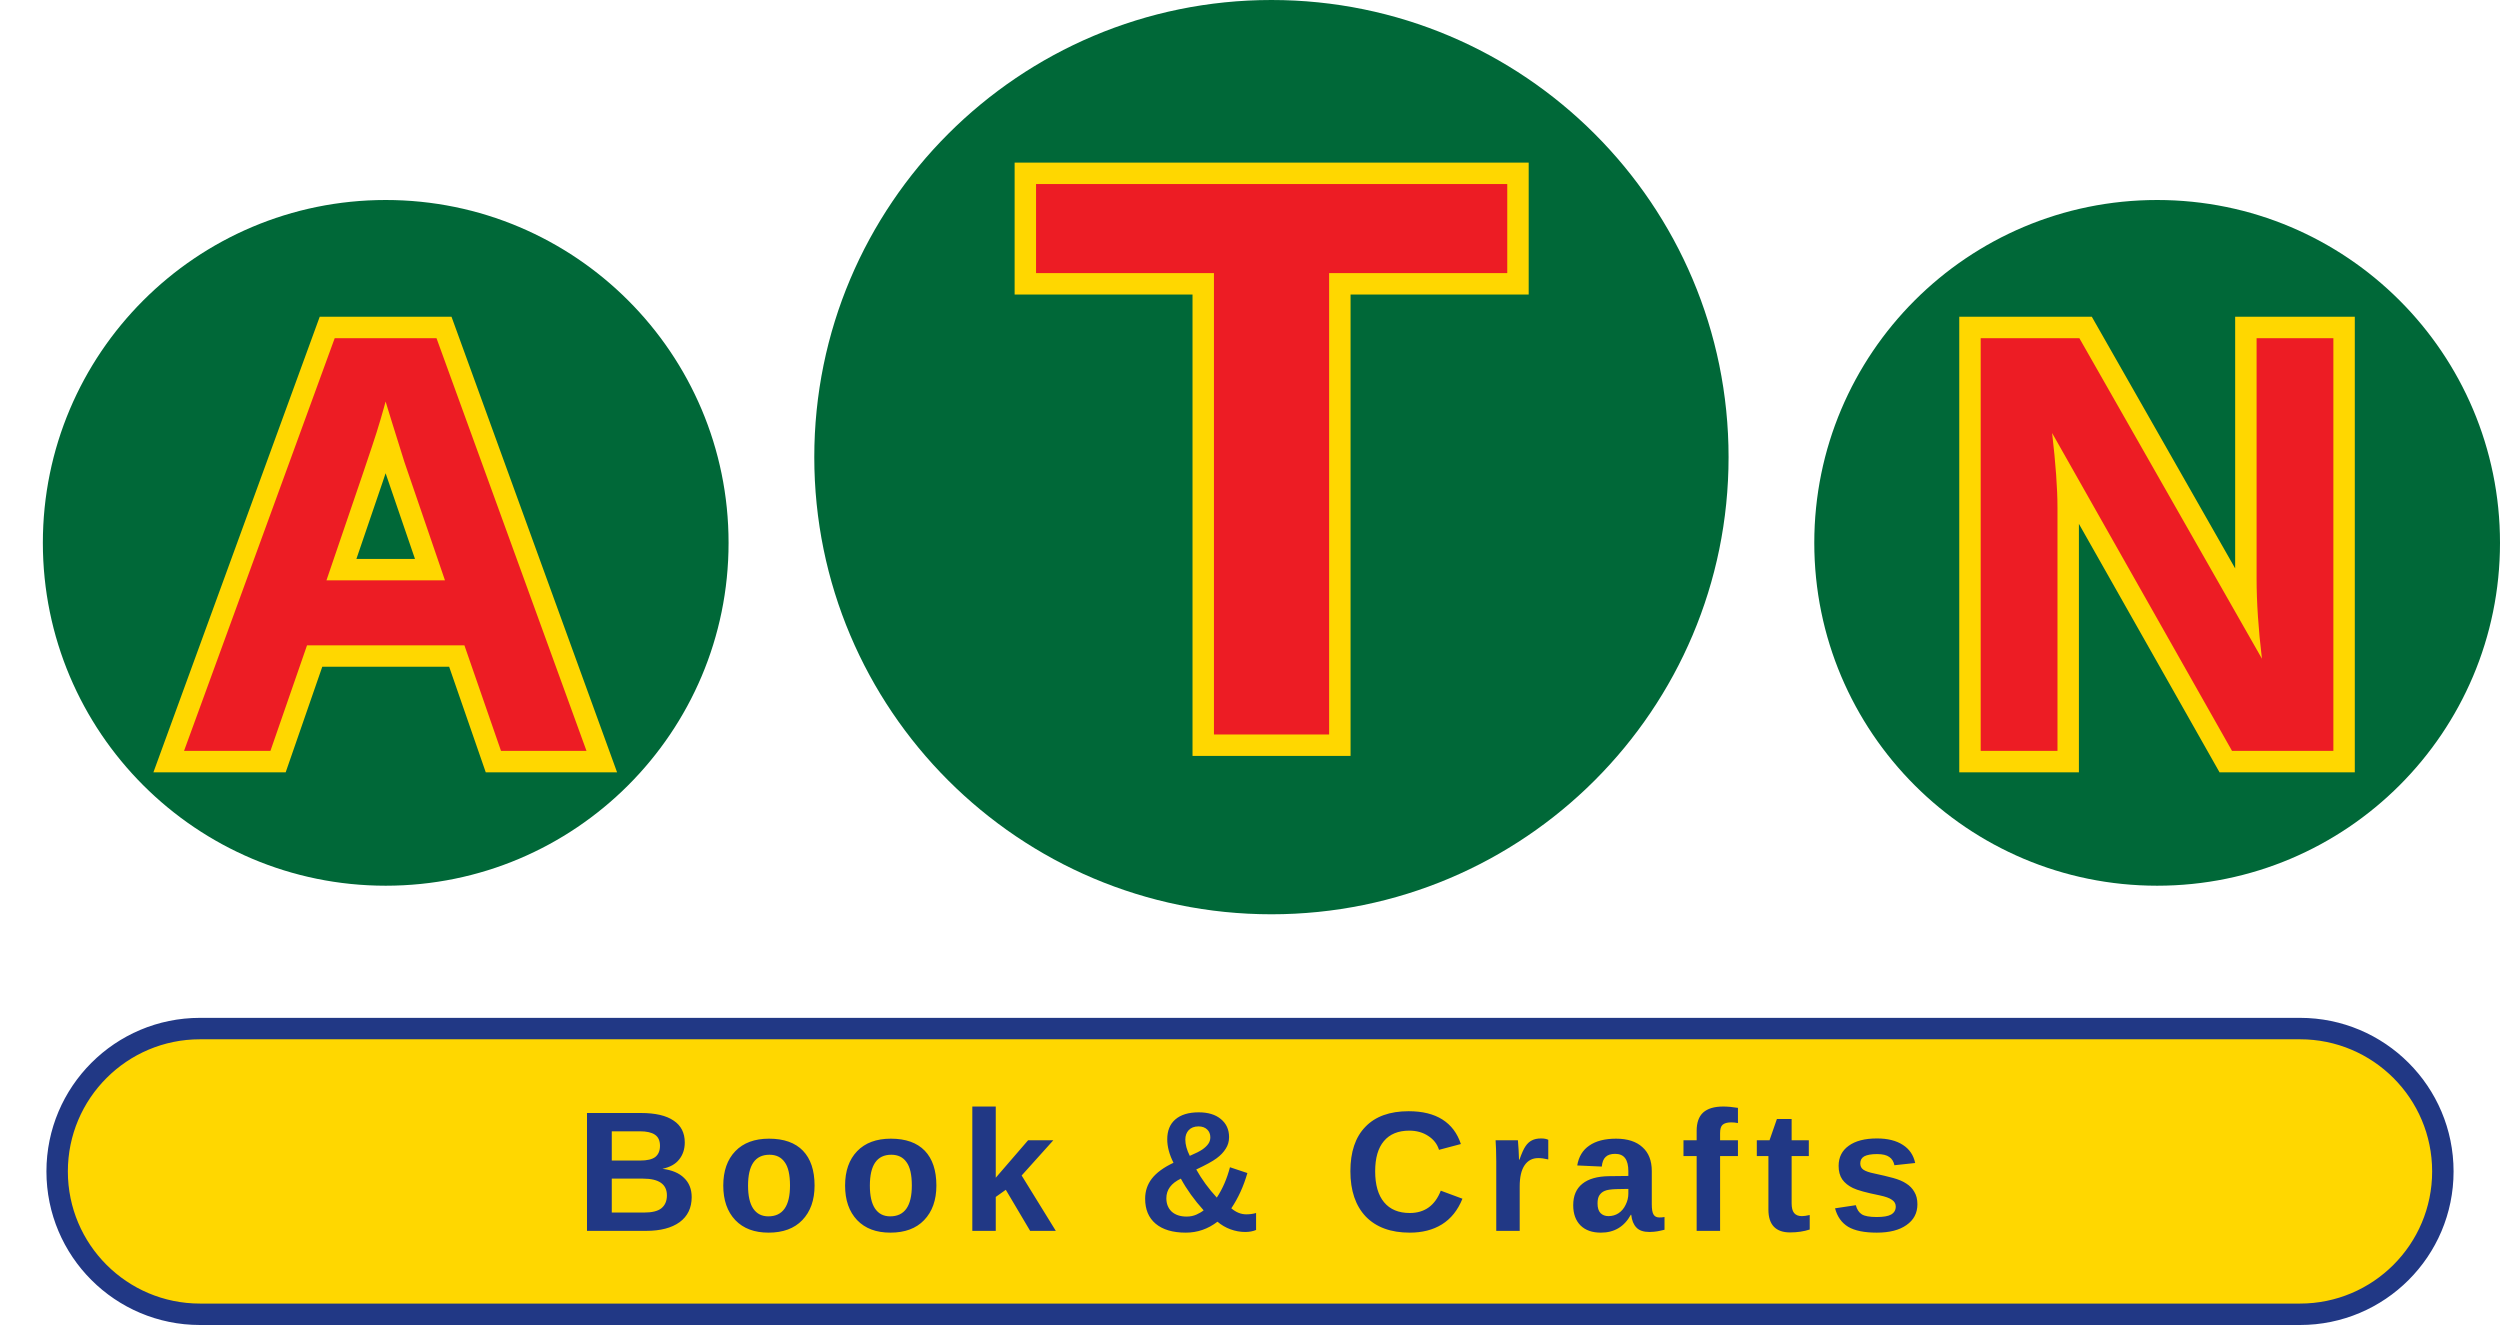
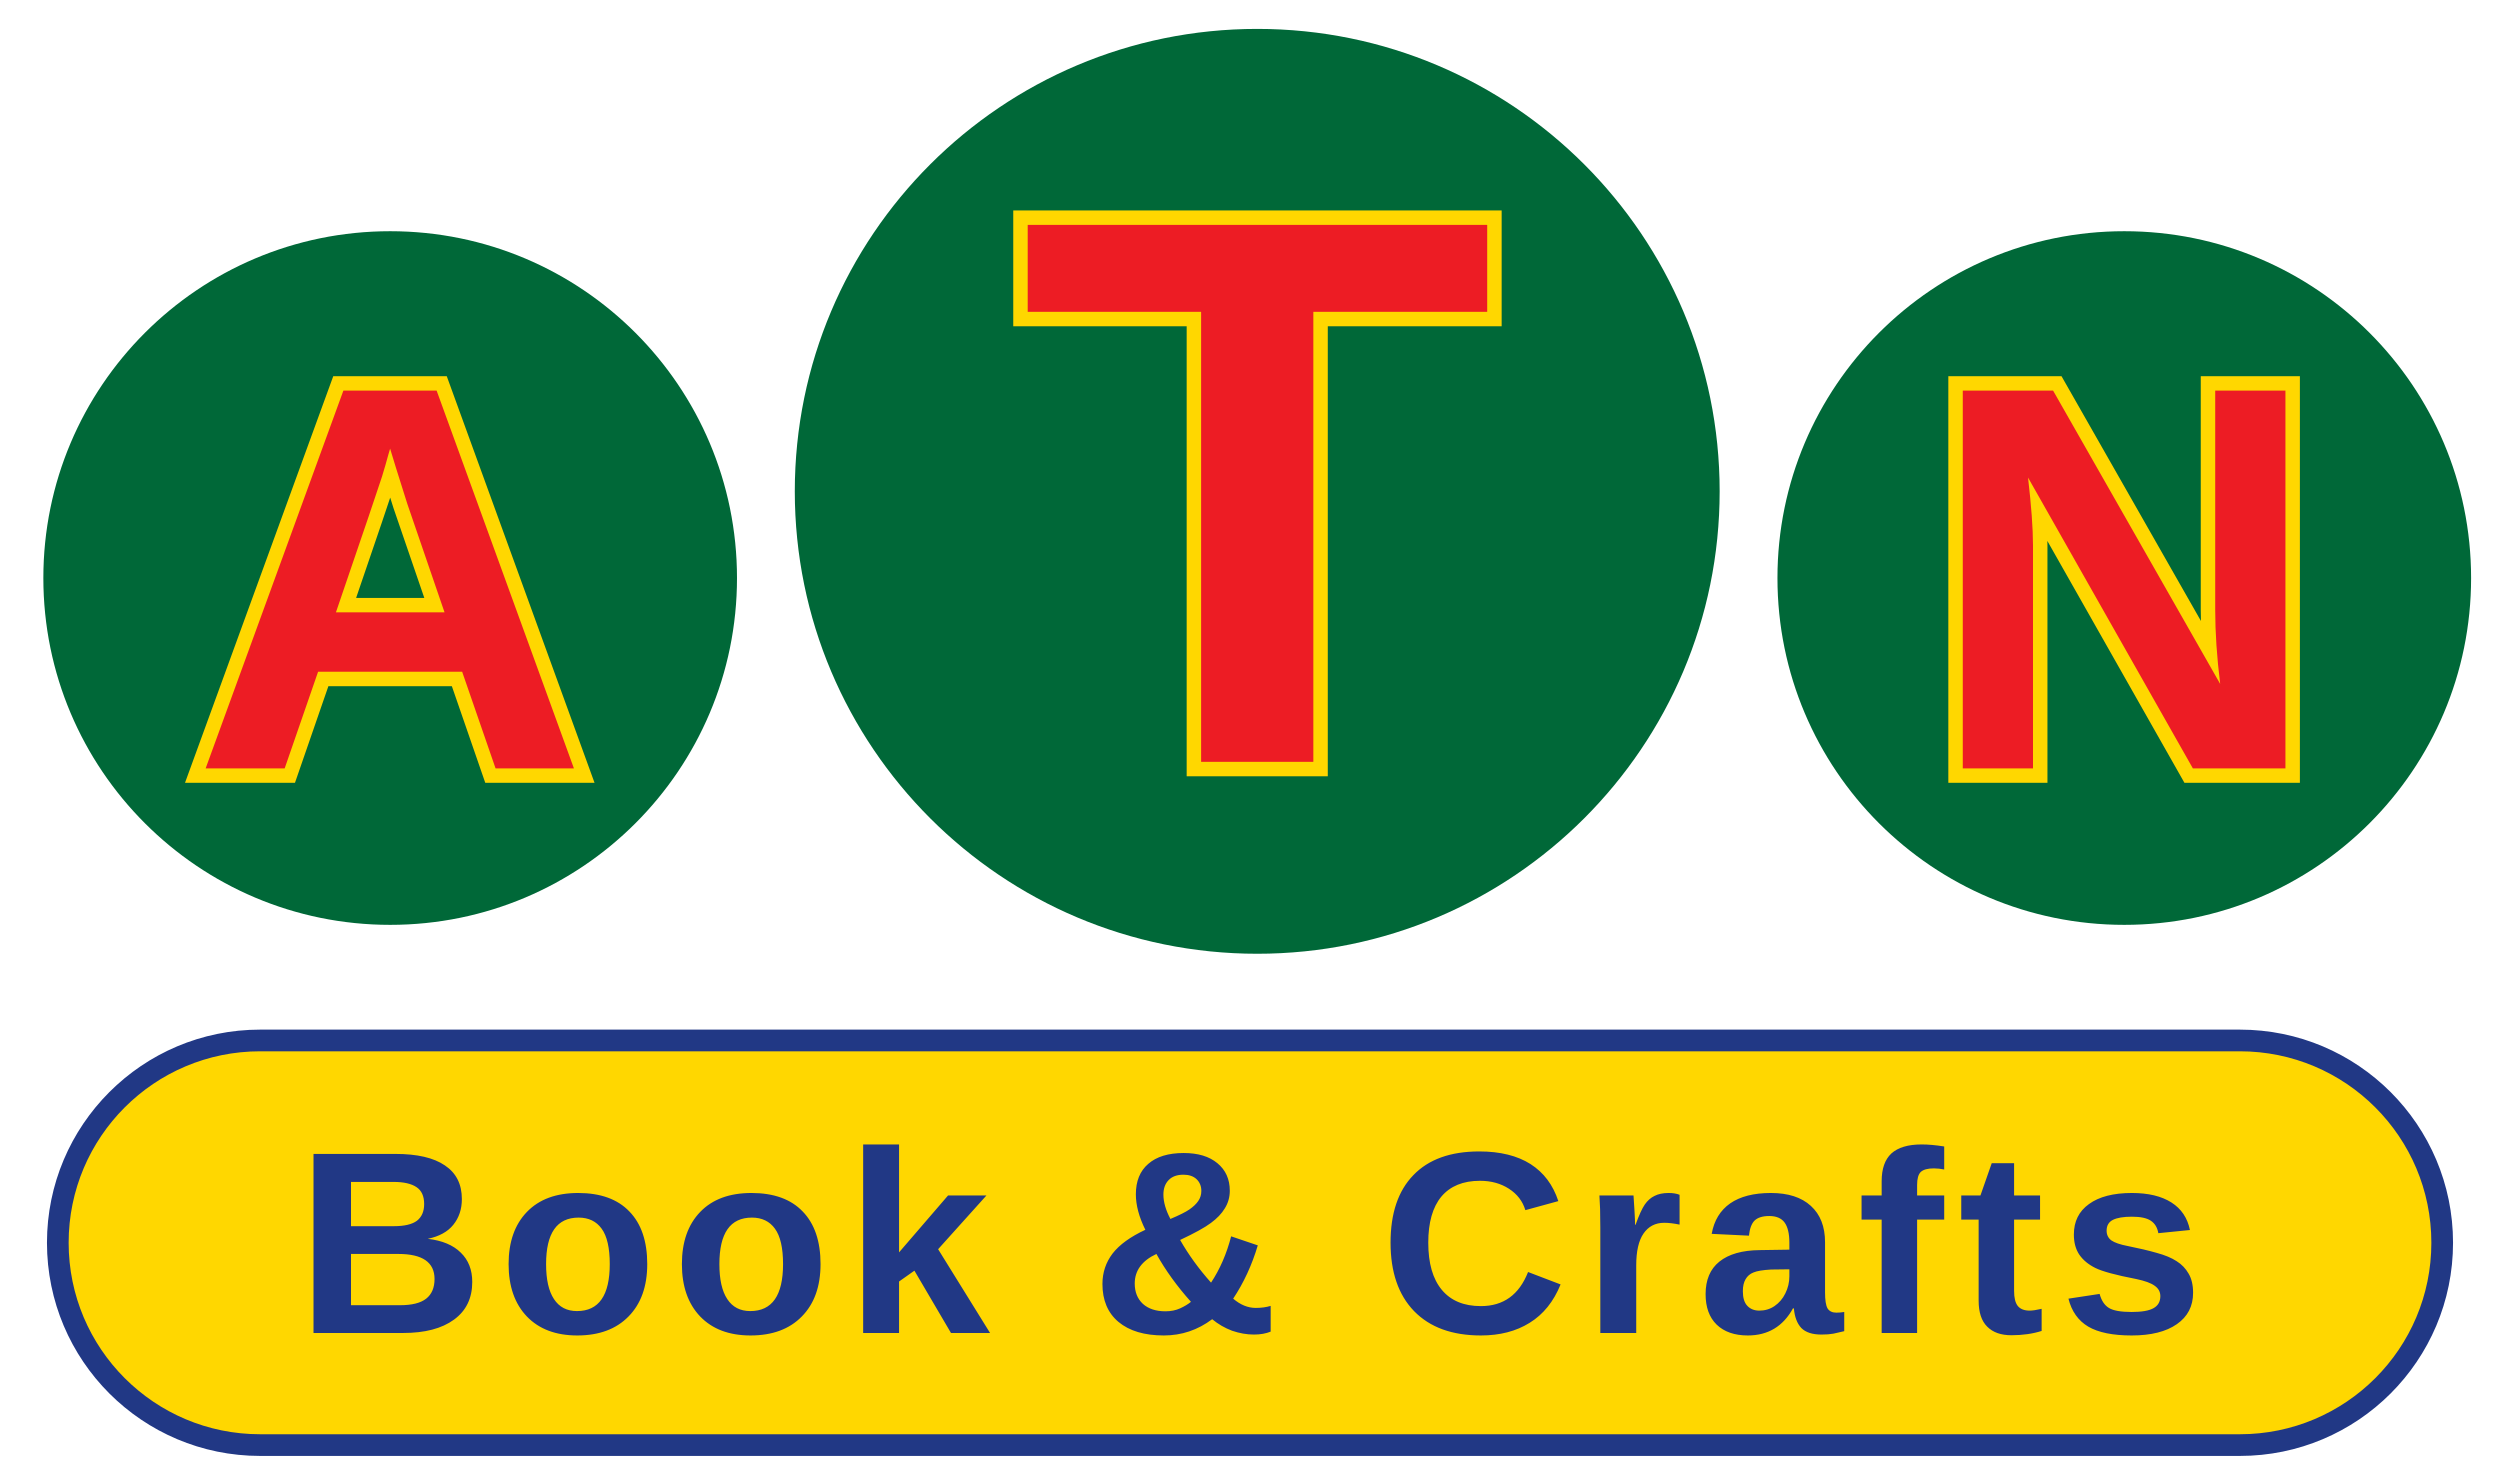
- <svg xmlns="http://www.w3.org/2000/svg" viewBox="0 0 175 94" role="img" aria-label="ATN Book &amp; Crafts">
-   <circle cx="27" cy="38" r="24" fill="#006838" />
-   <circle cx="89" cy="32" r="32" fill="#006838" />
-   <circle cx="151" cy="38" r="24" fill="#006838" />
-   <text x="27" y="38" text-anchor="middle" dominant-baseline="central" fill="#ED1C24" stroke="#FFD700" stroke-width="3" paint-order="stroke fill" font-size="42" font-weight="900" font-family="'Arial Black','Impact',Arial,sans-serif">A</text>
-   <text x="89" y="32" text-anchor="middle" dominant-baseline="central" fill="#ED1C24" stroke="#FFD700" stroke-width="3" paint-order="stroke fill" font-size="56" font-weight="900" font-family="'Arial Black','Impact',Arial,sans-serif">T</text>
-   <text x="151" y="38" text-anchor="middle" dominant-baseline="central" fill="#ED1C24" stroke="#FFD700" stroke-width="3" paint-order="stroke fill" font-size="42" font-weight="900" font-family="'Arial Black','Impact',Arial,sans-serif">N</text>
-   <rect x="4" y="72" width="167" height="20" rx="10" fill="#FFD700" stroke="#213885" stroke-width="1.5" />
-   <text x="87.5" y="82" text-anchor="middle" dominant-baseline="central" fill="#213885" font-size="12" font-weight="900" letter-spacing="1.2" font-family="'Arial Black',Arial,'Helvetica Neue',sans-serif">Book &amp; Crafts</text>
+ <svg xmlns="http://www.w3.org/2000/svg" viewBox="0 0 173 102" role="img" aria-label="ATN Book &amp; Crafts">
+   <circle cx="27" cy="40" r="24" fill="#006838" />
+   <circle cx="87" cy="34" r="32" fill="#006838" />
+   <circle cx="147" cy="40" r="24" fill="#006838" />
+   <text x="27" y="40" text-anchor="middle" dominant-baseline="central" fill="#ED1C24" stroke="#FFD700" stroke-width="2" paint-order="stroke fill" font-size="38" font-weight="900" font-family="'Arial Black','Impact',Arial,sans-serif">A</text>
+   <text x="87" y="34" text-anchor="middle" dominant-baseline="central" fill="#ED1C24" stroke="#FFD700" stroke-width="2" paint-order="stroke fill" font-size="54" font-weight="900" font-family="'Arial Black','Impact',Arial,sans-serif">T</text>
+   <text x="147" y="40" text-anchor="middle" dominant-baseline="central" fill="#ED1C24" stroke="#FFD700" stroke-width="2" paint-order="stroke fill" font-size="38" font-weight="900" font-family="'Arial Black','Impact',Arial,sans-serif">N</text>
+   <rect x="4" y="72" width="165" height="28" rx="14" fill="#FFD700" stroke="#213885" stroke-width="1.5" />
+   <text x="86.5" y="86" text-anchor="middle" dominant-baseline="central" fill="#213885" font-size="18" font-weight="bold" letter-spacing="1" font-family="Arial,'Helvetica Neue',sans-serif">Book &amp; Crafts</text>
</svg>
